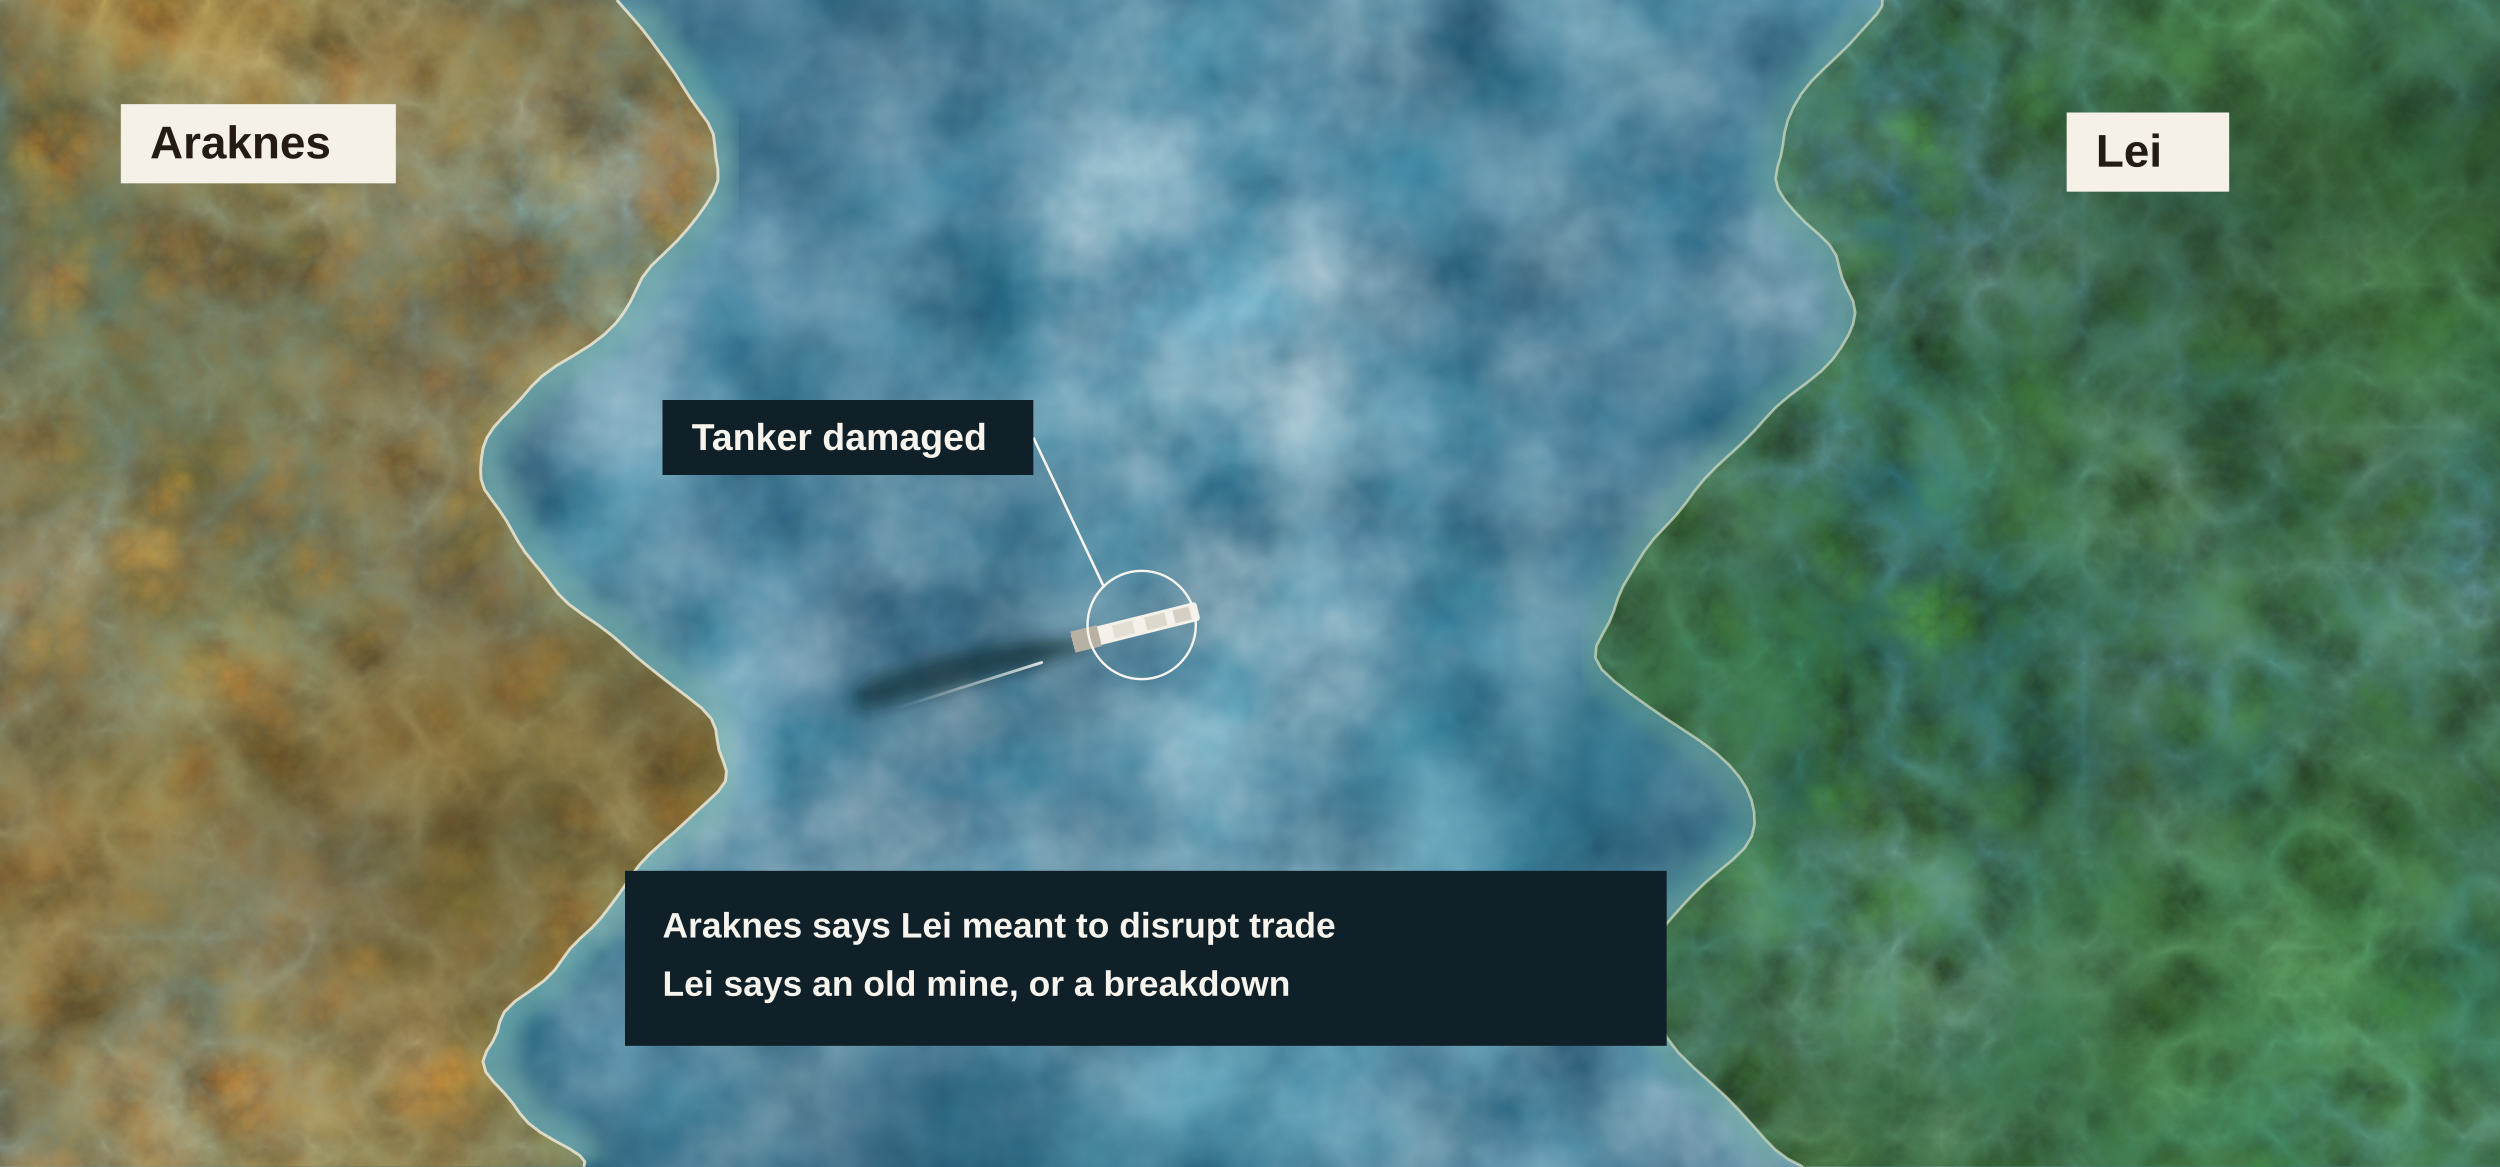
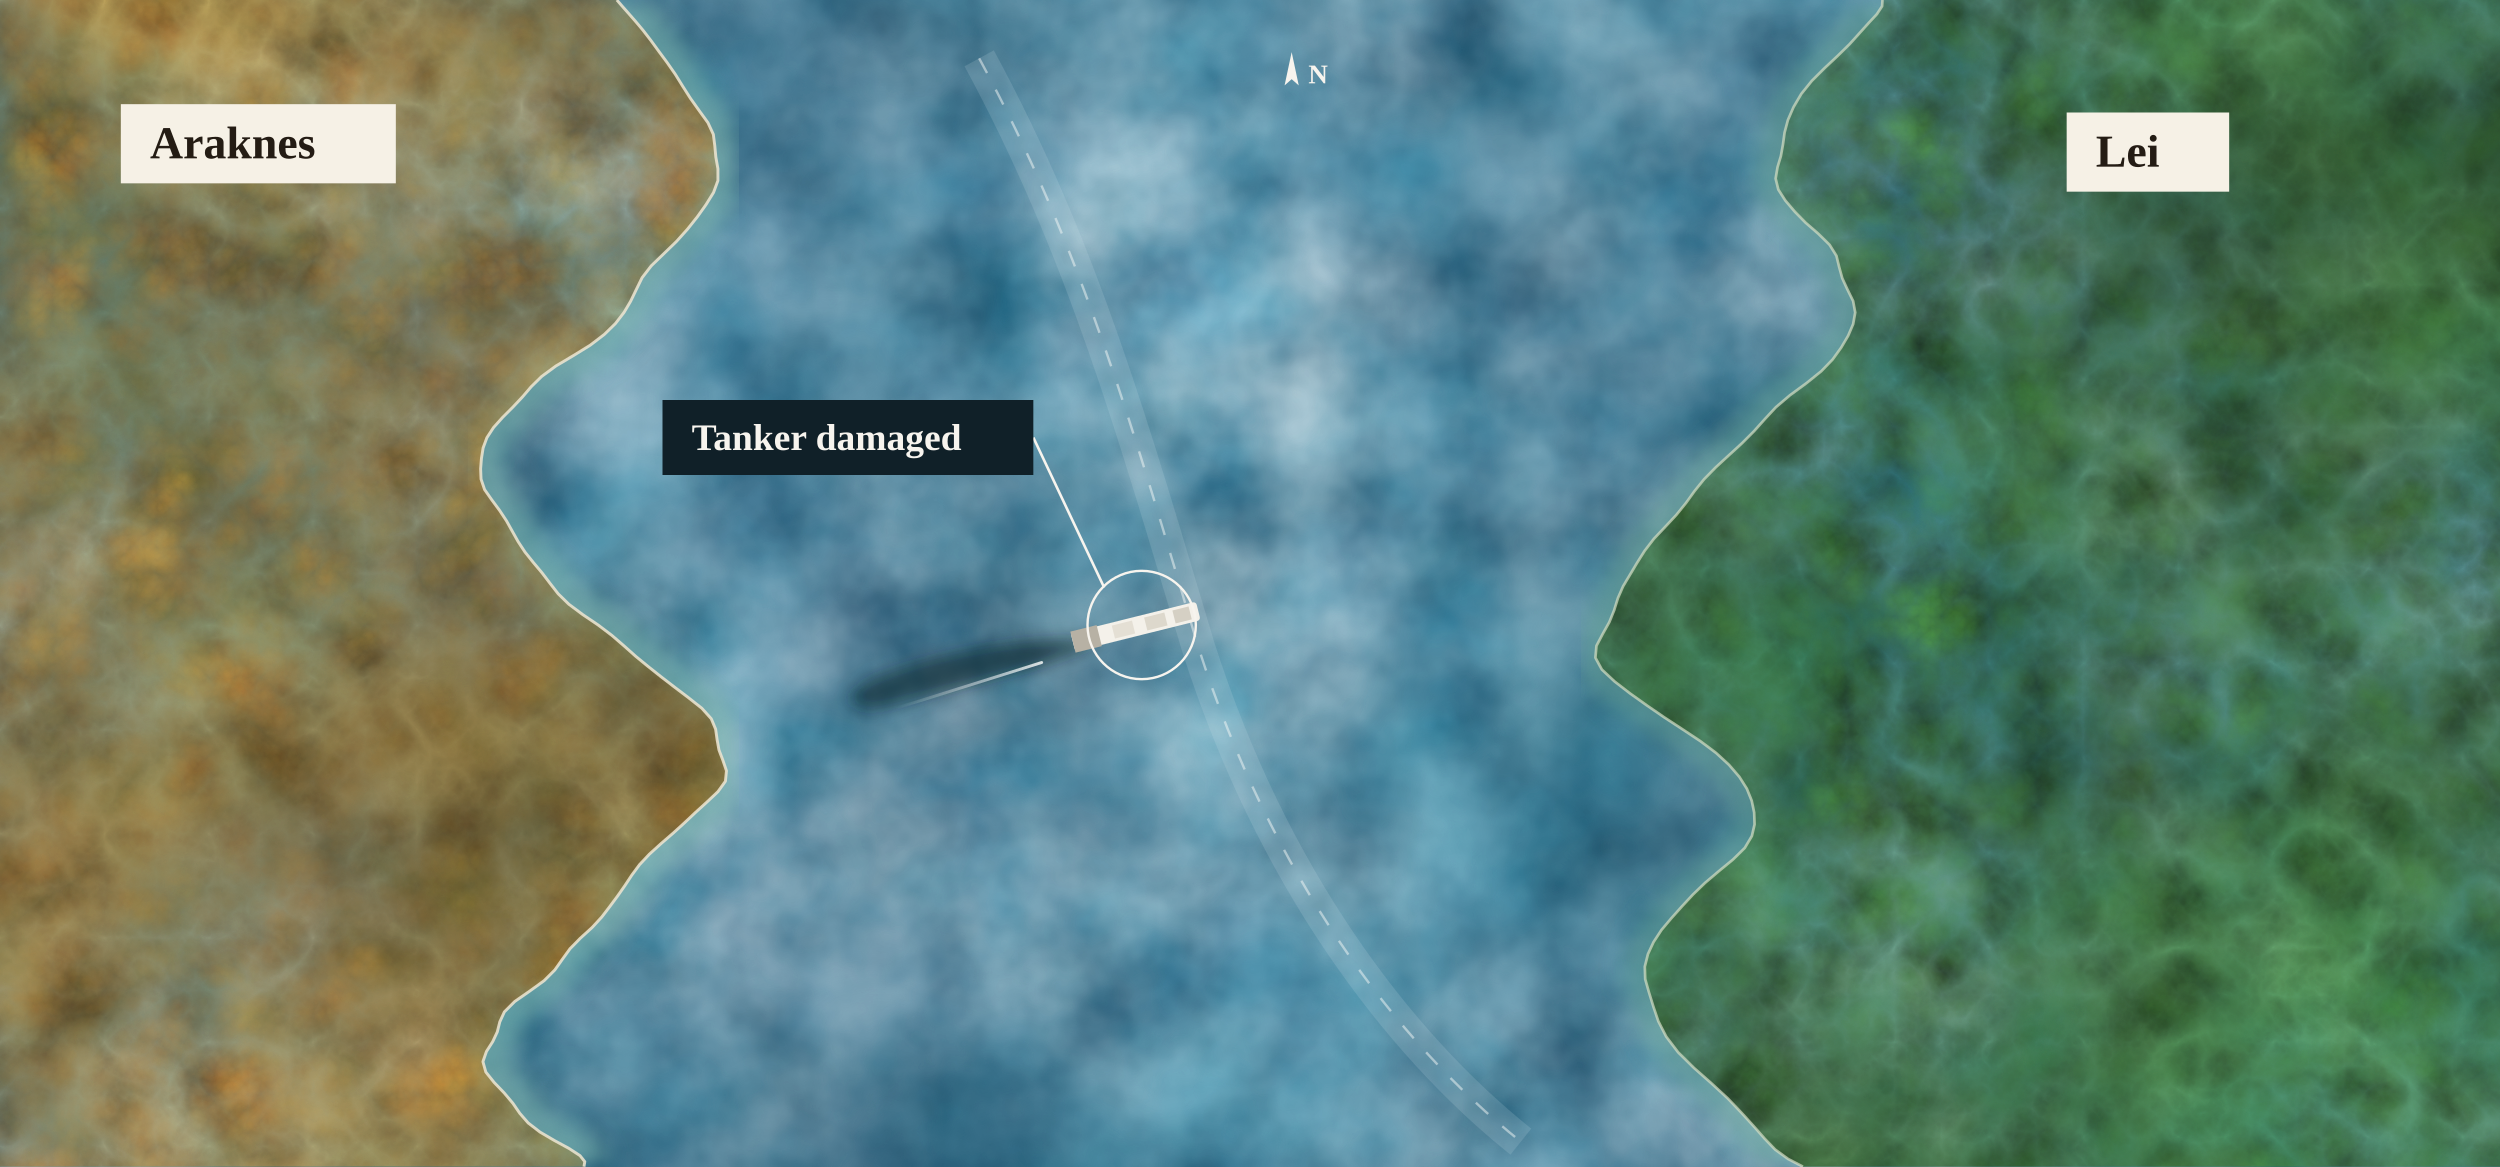
<svg xmlns="http://www.w3.org/2000/svg" viewBox="0 0 1200 560">
+   <style>
+   .sat-layer { display: none; }
+   svg[data-beat="route"] .b-route,
+   svg[data-beat="advice"] .b-route,
+   svg[data-beat="advice"] .b-advice,
+   svg[data-beat="upgrade"] .b-upgrade,
+   svg[data-beat="second"] .b-second,
+   svg[data-beat="second"] .b-read,
+   svg[data-beat="acts"] .b-second,
+   svg[data-beat="acts"] .b-acts,
+   svg[data-beat="lei"] .b-second,
+   svg[data-beat="lei"] .b-acts,
+   svg[data-beat="lei"] .b-lei { display: inline; }
+ </style>
  <defs>
    <filter id="sea" x="0" y="0" width="100%" height="100%" color-interpolation-filters="sRGB">
      <feTurbulence type="fractalNoise" baseFrequency="0.018" numOctaves="4" seed="2" result="a" />
      <feTurbulence type="fractalNoise" baseFrequency="0.004" numOctaves="3" seed="6" result="b" />
      <feBlend in="a" in2="b" mode="multiply" result="n" />
      <feColorMatrix in="n" type="matrix" values="         0.15 0.10 0.05 0 0.02         0.22 0.28 0.08 0 0.10         0.25 0.30 0.12 0 0.16         0 0 0 1 0" />
      <feComponentTransfer>
        <feFuncR type="linear" slope="1.35" intercept="-0.08" />
        <feFuncG type="linear" slope="1.25" intercept="-0.04" />
        <feFuncB type="linear" slope="1.15" intercept="0.0" />
      </feComponentTransfer>
    </filter>
    <filter id="arid" x="0" y="0" width="100%" height="100%" color-interpolation-filters="sRGB">
      <feTurbulence type="turbulence" baseFrequency="0.02" numOctaves="5" seed="11" result="a" />
      <feTurbulence type="fractalNoise" baseFrequency="0.004" numOctaves="3" seed="15" result="b" />
      <feBlend in="a" in2="b" mode="multiply" result="n" />
      <feColorMatrix in="n" type="matrix" values="         0.55 0.30 0.08 0 0.16         0.32 0.36 0.06 0 0.12         0.12 0.14 0.05 0 0.06         0 0 0 1 0" />
      <feComponentTransfer>
        <feFuncR type="linear" slope="1.2" intercept="-0.02" />
        <feFuncG type="linear" slope="1.15" intercept="-0.02" />
        <feFuncB type="linear" slope="1.05" intercept="-0.02" />
      </feComponentTransfer>
    </filter>
    <filter id="green" x="0" y="0" width="100%" height="100%" color-interpolation-filters="sRGB">
      <feTurbulence type="turbulence" baseFrequency="0.022" numOctaves="5" seed="21" result="a" />
      <feTurbulence type="fractalNoise" baseFrequency="0.005" numOctaves="3" seed="24" result="b" />
      <feBlend in="a" in2="b" mode="multiply" result="n" />
      <feColorMatrix in="n" type="matrix" values="         0.16 0.18 0.05 0 0.05         0.22 0.40 0.08 0 0.08         0.10 0.16 0.06 0 0.05         0 0 0 1 0" />
      <feComponentTransfer>
        <feFuncR type="linear" slope="1.15" intercept="-0.02" />
        <feFuncG type="linear" slope="1.2" intercept="-0.02" />
        <feFuncB type="linear" slope="1.05" intercept="-0.02" />
      </feComponentTransfer>
    </filter>
    <filter id="shore" x="-5%" y="-5%" width="110%" height="110%">
      <feGaussianBlur stdDeviation="5" />
    </filter>
    <filter id="slick" x="-30%" y="-30%" width="160%" height="160%">
      <feGaussianBlur stdDeviation="3.5" />
    </filter>
    <linearGradient id="wake" x1="0" y1="0" x2="1" y2="0">
      <stop offset="0" stop-color="#f4f7f6" stop-opacity="0" />
      <stop offset="1" stop-color="#f4f7f6" stop-opacity="0.85" />
    </linearGradient>
    <clipPath id="arak">
      <path d="M296.1,0.0 L298.5,2.8 L301.5,6.2 L305.0,10.2 L308.7,14.6 L312.4,19.4 L316.2,24.6 L320.2,30.0 L324.1,35.6 L327.7,41.4 L331.4,47.2 L335.6,53.1 L339.8,58.9 L342.4,64.5 L343.1,70.0 L343.6,75.4 L344.6,81.0 L344.6,86.7 L342.5,92.4 L338.9,98.2 L334.7,104.1 L330.0,110.0 L324.7,115.9 L318.6,121.8 L312.6,127.6 L308.2,133.3 L305.4,139.0 L302.7,144.6 L299.5,150.0 L295.4,155.3 L290.1,160.5 L283.3,165.7 L275.2,170.7 L266.8,175.7 L260.0,180.7 L255.0,185.6 L250.8,190.5 L246.2,195.4 L241.3,200.3 L236.9,205.2 L233.7,210.1 L231.9,215.0 L231.1,220.0 L230.7,225.0 L230.9,230.0 L232.6,235.0 L236.1,240.0 L239.8,245.0 L243.1,250.0 L245.9,255.0 L248.7,260.0 L252.0,265.0 L256.0,270.0 L260.2,275.0 L264.0,280.0 L267.9,285.0 L273.0,290.0 L279.7,295.0 L287.1,300.0 L293.7,305.0 L299.5,310.0 L305.1,315.0 L311.2,320.0 L317.5,325.0 L324.0,330.0 L330.6,335.0 L336.9,340.0 L341.4,345.0 L343.5,350.0 L344.2,355.0 L345.1,360.0 L347.0,365.0 L348.7,370.0 L348.2,375.0 L344.6,380.0 L339.3,385.0 L333.8,390.0 L328.5,395.0 L323.0,400.0 L317.2,405.0 L311.7,410.0 L307.0,415.0 L303.3,420.0 L300.0,425.0 L296.5,430.0 L292.8,435.0 L288.9,440.1 L284.2,445.2 L278.6,450.3 L273.6,455.4 L269.9,460.5 L266.3,465.6 L261.2,470.7 L254.3,475.7 L247.1,480.7 L242.1,485.7 L239.9,490.5 L238.7,495.3 L236.5,500.0 L233.5,504.7 L231.8,509.6 L233.2,514.6 L237.2,519.6 L242.0,524.6 L246.2,529.6 L249.5,534.4 L253.5,539.0 L259.2,543.4 L266.2,547.5 L273.2,551.3 L278.4,554.7 L280.7,557.6 L280.3,560.0 L0,560 L0,0 Z" />
    </clipPath>
    <clipPath id="lei">
      <path d="M903.6,0.0 L903.4,3.0 L900.9,6.8 L896.9,11.1 L892.5,16.0 L887.7,21.3 L882.0,26.9 L875.7,32.8 L869.6,38.9 L864.6,45.1 L860.9,51.4 L858.2,57.6 L856.6,63.6 L855.8,69.5 L854.8,75.0 L853.2,80.3 L852.3,85.7 L853.6,91.0 L857.0,96.3 L861.5,101.6 L866.7,106.9 L872.8,112.2 L878.2,117.5 L881.5,122.8 L882.8,128.2 L884.3,133.6 L886.8,139.0 L889.5,144.5 L890.5,150.0 L889.5,155.6 L887.1,161.2 L883.8,166.8 L879.7,172.5 L874.2,178.2 L867.1,183.9 L859.2,189.7 L852.4,195.5 L847.1,201.2 L841.9,207.0 L836.1,212.8 L829.9,218.5 L823.6,224.3 L818.0,230.0 L813.4,235.7 L809.3,241.4 L804.7,247.1 L799.3,252.9 L793.9,258.6 L789.5,264.3 L785.9,270.0 L782.5,275.7 L779.1,281.4 L776.6,287.1 L774.8,292.9 L772.5,298.6 L769.3,304.3 L766.3,310.0 L765.8,315.7 L768.9,321.4 L775.0,327.1 L782.5,332.9 L790.5,338.6 L798.8,344.3 L807.5,350.0 L816.1,355.7 L823.7,361.4 L829.9,367.1 L834.9,372.9 L838.5,378.6 L840.8,384.3 L842.0,390.0 L842.2,395.7 L840.9,401.3 L837.5,407.0 L831.8,412.6 L825.0,418.2 L818.4,423.8 L812.6,429.4 L807.4,435.0 L802.3,440.7 L797.5,446.4 L793.7,452.2 L791.0,458.0 L789.5,464.0 L789.7,470.0 L791.5,476.3 L793.6,483.1 L796.0,490.2 L799.8,497.6 L805.5,505.1 L813.1,512.6 L821.5,520.0 L829.3,527.2 L835.9,534.1 L841.8,540.6 L847.0,546.5 L852.1,551.8 L858.3,556.3 L865.4,560.0 L1200,560 L1200,0 Z" />
    </clipPath>
  </defs>
  <rect width="1200" height="560" filter="url(#sea)" />
+   <path d="M470,28 C520,120 545,210 575,310 C610,420 670,500 730,548" fill="none" stroke="#d5e6ee" stroke-width="16" opacity="0.16" />
+   <path d="M470,28 C520,120 545,210 575,310 C610,420 670,500 730,548" fill="none" stroke="#f4f7f6" stroke-width="1.15" stroke-dasharray="8 9" opacity="0.5" />
+   <g transform="translate(620,36)" fill="#f7f4ee" font-family="Source Sans 3, Liberation Sans, sans-serif" font-size="13" font-weight="700">
+     <polygon points="0,-11 3.4,5 0,2 -3.4,5" />
+     <text x="8" y="4">N</text>
+   </g>
  <path d="M296.1,0.0 L298.5,2.8 L301.5,6.2 L305.0,10.2 L308.7,14.6 L312.4,19.4 L316.2,24.6 L320.2,30.0 L324.1,35.6 L327.7,41.4 L331.4,47.2 L335.6,53.1 L339.8,58.9 L342.4,64.5 L343.1,70.0 L343.6,75.4 L344.6,81.0 L344.6,86.7 L342.5,92.4 L338.9,98.2 L334.7,104.1 L330.0,110.0 L324.7,115.9 L318.6,121.8 L312.6,127.6 L308.2,133.3 L305.4,139.0 L302.7,144.6 L299.5,150.0 L295.4,155.3 L290.1,160.5 L283.3,165.7 L275.2,170.7 L266.8,175.7 L260.0,180.7 L255.0,185.6 L250.8,190.5 L246.2,195.4 L241.3,200.3 L236.9,205.2 L233.7,210.1 L231.9,215.0 L231.1,220.0 L230.7,225.0 L230.9,230.0 L232.6,235.0 L236.1,240.0 L239.8,245.0 L243.1,250.0 L245.9,255.0 L248.7,260.0 L252.0,265.0 L256.0,270.0 L260.2,275.0 L264.0,280.0 L267.9,285.0 L273.0,290.0 L279.7,295.0 L287.1,300.0 L293.7,305.0 L299.5,310.0 L305.1,315.0 L311.2,320.0 L317.5,325.0 L324.0,330.0 L330.6,335.0 L336.9,340.0 L341.4,345.0 L343.5,350.0 L344.2,355.0 L345.1,360.0 L347.0,365.0 L348.7,370.0 L348.2,375.0 L344.6,380.0 L339.3,385.0 L333.8,390.0 L328.5,395.0 L323.0,400.0 L317.2,405.0 L311.7,410.0 L307.0,415.0 L303.3,420.0 L300.0,425.0 L296.5,430.0 L292.8,435.0 L288.9,440.1 L284.2,445.2 L278.6,450.3 L273.6,455.4 L269.9,460.5 L266.3,465.6 L261.2,470.7 L254.3,475.7 L247.1,480.7 L242.1,485.7 L239.9,490.5 L238.7,495.3 L236.5,500.0 L233.5,504.7 L231.8,509.6 L233.2,514.6 L237.2,519.6 L242.0,524.6 L246.2,529.6 L249.5,534.4 L253.5,539.0 L259.2,543.4 L266.2,547.5 L273.2,551.3 L278.4,554.7 L280.7,557.6 L280.3,560.0" fill="none" stroke="#7eb8ad" stroke-width="22" stroke-linejoin="round" opacity="0.55" filter="url(#shore)" />
  <path d="M903.6,0.0 L903.4,3.0 L900.9,6.8 L896.9,11.1 L892.5,16.0 L887.7,21.3 L882.0,26.9 L875.7,32.8 L869.6,38.9 L864.6,45.1 L860.9,51.4 L858.2,57.6 L856.6,63.6 L855.8,69.5 L854.8,75.0 L853.2,80.3 L852.3,85.7 L853.6,91.0 L857.0,96.3 L861.5,101.6 L866.7,106.9 L872.8,112.2 L878.2,117.5 L881.5,122.8 L882.8,128.2 L884.3,133.6 L886.8,139.0 L889.5,144.5 L890.5,150.0 L889.5,155.6 L887.1,161.2 L883.8,166.8 L879.7,172.5 L874.2,178.2 L867.1,183.9 L859.2,189.7 L852.4,195.5 L847.1,201.2 L841.9,207.0 L836.1,212.8 L829.9,218.5 L823.6,224.3 L818.0,230.0 L813.4,235.7 L809.3,241.4 L804.7,247.1 L799.3,252.9 L793.9,258.6 L789.5,264.3 L785.9,270.0 L782.5,275.7 L779.1,281.4 L776.6,287.1 L774.8,292.9 L772.5,298.6 L769.3,304.3 L766.3,310.0 L765.8,315.7 L768.9,321.4 L775.0,327.1 L782.5,332.9 L790.5,338.6 L798.8,344.3 L807.5,350.0 L816.1,355.7 L823.7,361.4 L829.9,367.1 L834.9,372.9 L838.5,378.6 L840.8,384.3 L842.0,390.0 L842.2,395.7 L840.9,401.3 L837.5,407.0 L831.8,412.6 L825.0,418.2 L818.4,423.8 L812.6,429.4 L807.4,435.0 L802.3,440.7 L797.5,446.4 L793.7,452.2 L791.0,458.0 L789.5,464.0 L789.7,470.0 L791.5,476.3 L793.6,483.1 L796.0,490.2 L799.8,497.6 L805.5,505.1 L813.1,512.6 L821.5,520.0 L829.3,527.2 L835.9,534.1 L841.8,540.6 L847.0,546.5 L852.1,551.8 L858.3,556.3 L865.4,560.0" fill="none" stroke="#6aa898" stroke-width="20" stroke-linejoin="round" opacity="0.5" filter="url(#shore)" />
  <g clip-path="url(#arak)">
    <rect width="1200" height="560" filter="url(#arid)" />
  </g>
  <g clip-path="url(#lei)">
    <rect width="1200" height="560" filter="url(#green)" />
  </g>
  <path d="M296.1,0.0 L298.5,2.8 L301.5,6.2 L305.0,10.2 L308.7,14.6 L312.4,19.4 L316.2,24.6 L320.2,30.0 L324.1,35.6 L327.7,41.4 L331.4,47.2 L335.6,53.1 L339.8,58.9 L342.4,64.5 L343.1,70.0 L343.6,75.4 L344.6,81.0 L344.6,86.7 L342.5,92.4 L338.9,98.2 L334.7,104.1 L330.0,110.0 L324.7,115.9 L318.6,121.8 L312.6,127.6 L308.2,133.3 L305.4,139.0 L302.7,144.6 L299.5,150.0 L295.4,155.3 L290.1,160.5 L283.3,165.7 L275.2,170.7 L266.8,175.7 L260.0,180.7 L255.0,185.6 L250.8,190.5 L246.2,195.4 L241.3,200.3 L236.9,205.2 L233.7,210.1 L231.9,215.0 L231.1,220.0 L230.7,225.0 L230.9,230.0 L232.6,235.0 L236.1,240.0 L239.8,245.0 L243.1,250.0 L245.9,255.0 L248.7,260.0 L252.0,265.0 L256.0,270.0 L260.2,275.0 L264.0,280.0 L267.9,285.0 L273.0,290.0 L279.7,295.0 L287.1,300.0 L293.7,305.0 L299.5,310.0 L305.1,315.0 L311.2,320.0 L317.5,325.0 L324.0,330.0 L330.6,335.0 L336.9,340.0 L341.4,345.0 L343.5,350.0 L344.2,355.0 L345.1,360.0 L347.0,365.0 L348.7,370.0 L348.2,375.0 L344.6,380.0 L339.3,385.0 L333.8,390.0 L328.5,395.0 L323.0,400.0 L317.2,405.0 L311.7,410.0 L307.0,415.0 L303.3,420.0 L300.0,425.0 L296.5,430.0 L292.8,435.0 L288.9,440.1 L284.2,445.2 L278.6,450.3 L273.6,455.4 L269.9,460.5 L266.3,465.6 L261.2,470.7 L254.3,475.7 L247.1,480.7 L242.1,485.7 L239.9,490.5 L238.7,495.3 L236.5,500.0 L233.5,504.7 L231.8,509.6 L233.2,514.6 L237.2,519.6 L242.0,524.6 L246.2,529.6 L249.5,534.4 L253.5,539.0 L259.2,543.4 L266.2,547.5 L273.2,551.3 L278.4,554.7 L280.7,557.6 L280.3,560.0" fill="none" stroke="#efe6d2" stroke-width="1.4" stroke-linejoin="round" opacity="0.85" />
  <path d="M903.6,0.0 L903.4,3.0 L900.9,6.8 L896.9,11.1 L892.5,16.0 L887.7,21.3 L882.0,26.9 L875.7,32.8 L869.6,38.9 L864.6,45.1 L860.9,51.4 L858.2,57.6 L856.6,63.6 L855.8,69.5 L854.8,75.0 L853.2,80.3 L852.3,85.7 L853.6,91.0 L857.0,96.3 L861.5,101.6 L866.7,106.9 L872.8,112.2 L878.2,117.5 L881.5,122.8 L882.8,128.2 L884.3,133.6 L886.8,139.0 L889.5,144.5 L890.5,150.0 L889.5,155.6 L887.1,161.2 L883.8,166.8 L879.7,172.5 L874.2,178.2 L867.1,183.9 L859.2,189.7 L852.4,195.5 L847.1,201.2 L841.9,207.0 L836.1,212.8 L829.9,218.5 L823.6,224.3 L818.0,230.0 L813.4,235.7 L809.3,241.4 L804.7,247.1 L799.3,252.9 L793.9,258.6 L789.5,264.3 L785.9,270.0 L782.5,275.7 L779.1,281.4 L776.6,287.1 L774.8,292.9 L772.5,298.6 L769.3,304.3 L766.3,310.0 L765.8,315.7 L768.9,321.4 L775.0,327.1 L782.5,332.9 L790.5,338.6 L798.8,344.3 L807.5,350.0 L816.1,355.7 L823.7,361.4 L829.9,367.1 L834.9,372.9 L838.5,378.6 L840.8,384.3 L842.0,390.0 L842.2,395.7 L840.9,401.3 L837.5,407.0 L831.8,412.6 L825.0,418.2 L818.4,423.8 L812.6,429.4 L807.4,435.0 L802.3,440.7 L797.5,446.4 L793.7,452.2 L791.0,458.0 L789.5,464.0 L789.7,470.0 L791.5,476.3 L793.6,483.1 L796.0,490.2 L799.8,497.6 L805.5,505.1 L813.1,512.6 L821.5,520.0 L829.3,527.2 L835.9,534.1 L841.8,540.6 L847.0,546.5 L852.1,551.8 L858.3,556.3 L865.4,560.0" fill="none" stroke="#d5dec4" stroke-width="1.3" stroke-linejoin="round" opacity="0.7" />
  <g filter="url(#slick)" opacity="0.55">
    <path d="M528,308 C510,318 470,328 430,338 C410,344 400,336 418,326 C450,312 500,304 528,308 Z" fill="#06161c" />
  </g>
  <line x1="500" y1="318" x2="430" y2="340" stroke="url(#wake)" stroke-width="1.4" stroke-linecap="round" />
  <g transform="translate(548,300) rotate(-14)">
    <rect x="-34" y="-4.6" width="62" height="9.2" rx="1.6" fill="#f4f1ea" />
    <rect x="-34" y="-5.2" width="13" height="10.4" fill="#b7b1a4" />
    <rect x="-14" y="-3.2" width="10" height="6.4" fill="#e4dfd4" />
    <rect x="2" y="-3.2" width="10" height="6.4" fill="#ddd8cc" />
    <rect x="16" y="-3.2" width="8" height="6.4" fill="#d5d0c4" />
  </g>
  <circle cx="548" cy="300" r="26" fill="none" stroke="#f7f4ee" stroke-width="1.15" />
  <line x1="530" y1="282" x2="496" y2="210" stroke="#f7f4ee" stroke-width="1.25" />
-   <g font-family="Liberation Sans, DejaVu Sans, sans-serif" font-weight="700">
+   <g font-family="Source Sans 3, Liberation Sans, sans-serif" font-weight="700">
    <rect x="58" y="50" width="132" height="38" fill="#f6f1e6" />
    <text x="72" y="76" fill="#241c14" font-size="22">Araknes</text>
    <rect x="992" y="54" width="78" height="38" fill="#f6f1e6" />
    <text x="1006" y="80" fill="#241c14" font-size="22">Lei</text>
    <rect x="318" y="192" width="178" height="36" fill="#102028" />
    <text x="332" y="216" fill="#f7f4ee" font-size="18">Tanker damaged</text>
-     <rect x="300" y="418" width="500" height="84" fill="#102028" />
-     <text x="318" y="450" fill="#f7f4ee" font-size="17">Araknes says Lei meant to disrupt trade</text>
-     <text x="318" y="478" fill="#f7f4ee" font-size="17">Lei says an old mine, or a breakdown</text>
+   </g>
+   <g class="sat-layer b-route" font-family="Source Sans 3, Liberation Sans, sans-serif" font-weight="700">
+     <rect x="300" y="418" width="520" height="84" fill="#102028" />
+     <text x="318" y="450" fill="#f7f4ee" font-size="18">Araknes says Lei meant to disrupt trade</text>
+     <text x="318" y="478" fill="#f7f4ee" font-size="18">Lei says an old mine, or a breakdown</text>
+   </g>
+   <g class="sat-layer b-advice" font-family="Source Sans 3, Liberation Sans, sans-serif" font-weight="700">
+     <circle cx="430" cy="168" r="16" fill="none" stroke="#f7f4ee" stroke-width="1.4" />
+     <circle cx="430" cy="168" r="16" fill="none" stroke="#f7f4ee" stroke-width="1.15" class="sat-motion">
+       <animate attributeName="r" values="14;48" dur="3.6s" repeatCount="indefinite" />
+       <animate attributeName="opacity" values="0.75;0" dur="3.6s" repeatCount="indefinite" />
+     </circle>
+     <line x1="446" y1="176" x2="520" y2="268" stroke="#f7f4ee" stroke-width="1.15" stroke-dasharray="3 4" />
+     <rect x="348" y="96" width="186" height="34" fill="#102028" />
+     <text x="362" y="119" fill="#f7f4ee" font-size="17">Asking ORACLE</text>
+   </g>
+   <g class="sat-layer b-upgrade" font-family="Source Sans 3, Liberation Sans, sans-serif" font-weight="700">
+     <g fill="none" stroke="#e7d7b2" stroke-width="1.35">
+       <circle cx="470" cy="188" r="20" />
+       <circle cx="655" cy="236" r="20" />
+       <circle cx="600" cy="392" r="20" />
+     </g>
+     <g fill="none" stroke="#e7d7b2" stroke-width="1.1" class="sat-motion">
+       <circle cx="470" cy="188" r="20">
+         <animate attributeName="r" values="18;42" dur="4.4s" repeatCount="indefinite" />
+         <animate attributeName="opacity" values="0.7;0" dur="4.4s" repeatCount="indefinite" />
+       </circle>
+       <circle cx="655" cy="236" r="20">
+         <animate attributeName="r" values="18;42" dur="4.4s" begin="1.4s" repeatCount="indefinite" />
+         <animate attributeName="opacity" values="0.7;0" dur="4.4s" begin="1.4s" repeatCount="indefinite" />
+       </circle>
+       <circle cx="600" cy="392" r="20">
+         <animate attributeName="r" values="18;42" dur="4.4s" begin="2.8s" repeatCount="indefinite" />
+         <animate attributeName="opacity" values="0.7;0" dur="4.4s" begin="2.8s" repeatCount="indefinite" />
+       </circle>
+     </g>
+     <rect x="500" y="78" width="168" height="34" fill="#102028" />
+     <text x="514" y="101" fill="#f7f4ee" font-size="17">On the watch</text>
+   </g>
+   <g class="sat-layer b-second">
+     <g transform="translate(700,198) rotate(-8)">
+       <rect x="-16" y="-3" width="30" height="6" rx="1" fill="#e7e2d6" />
+       <rect x="-16" y="-3.3" width="7" height="6.6" fill="#b3ad9f" />
+     </g>
+     <circle cx="700" cy="198" r="16" fill="none" stroke="#f7f4ee" stroke-width="1.15" stroke-dasharray="2.4 2.2" />
+     <circle cx="700" cy="198" r="16" fill="none" stroke="#f7f4ee" stroke-width="1" class="sat-motion">
+       <animate attributeName="r" values="16;34" dur="3.2s" repeatCount="indefinite" />
+       <animate attributeName="opacity" values="0.7;0" dur="3.2s" repeatCount="indefinite" />
+     </circle>
+     <line x1="688" y1="186" x2="628" y2="128" stroke="#f7f4ee" stroke-width="1.25" />
+     <g font-family="Source Sans 3, Liberation Sans, sans-serif" font-weight="700">
+       <rect x="496" y="96" width="132" height="34" fill="#102028" />
+       <text x="510" y="119" fill="#f7f4ee" font-size="17">No contact</text>
+     </g>
+   </g>
+   <g class="sat-layer b-read" font-family="Source Sans 3, Liberation Sans, sans-serif" font-weight="700">
+     <rect x="300" y="430" width="300" height="72" fill="#102028" />
+     <text x="316" y="460" fill="#f7f4ee" font-size="17">ORACLE 62%</text>
+     <text x="316" y="486" fill="#f7f4ee" font-size="17">Lei may target shipping</text>
+   </g>
+   <g class="sat-layer b-acts" font-family="Source Sans 3, Liberation Sans, sans-serif" font-weight="700">
+     <path d="M400,268 A78,78 0 0 1 468,196" fill="none" stroke="#f4f1ea" stroke-width="1.35" />
+     <path d="M386,280 A104,104 0 0 1 482,180" fill="none" stroke="#f4f1ea" stroke-width="1.05" opacity="0.75" class="sat-motion">
+       <animate attributeName="opacity" values="0.2;0.85;0.2" dur="3.4s" repeatCount="indefinite" />
+     </path>
+     <rect x="292" y="150" width="112" height="32" fill="#102028" />
+     <text x="306" y="172" fill="#f7f4ee" font-size="16">Warning</text>
+     <path d="M390,410 C450,382 510,362 575,352" fill="none" stroke="#f7f4ee" stroke-width="1.25" stroke-dasharray="5 6" class="sat-motion">
+       <animate attributeName="stroke-dashoffset" values="22;0" dur="5.5s" repeatCount="indefinite" />
+     </path>
+     <g transform="translate(575,352) rotate(-10)">
+       <rect x="-26" y="-3.6" width="48" height="7.2" rx="1.2" fill="#f4f1ea" />
+       <rect x="-26" y="-4.1" width="9" height="8.2" fill="#8d2f2c" />
+     </g>
+     <rect x="392" y="424" width="102" height="30" fill="#102028" />
+     <text x="406" y="445" fill="#f7f4ee" font-size="16">Patrols</text>
+     <g transform="translate(690,455) rotate(12)">
+       <rect x="-18" y="-3.2" width="34" height="6.4" rx="1" fill="#e7e2d6" />
+       <rect x="-18" y="-3.6" width="7" height="7.2" fill="#b3ad9f" />
+     </g>
+     <circle cx="690" cy="455" r="22" fill="none" stroke="#f7f4ee" stroke-width="1.2" />
+     <rect x="720" y="424" width="128" height="30" fill="#102028" />
+     <text x="732" y="445" fill="#f7f4ee" font-size="16">Inspection</text>
+     <rect x="968" y="188" width="156" height="32" fill="#f6f1e6" />
+     <text x="980" y="210" fill="#241c14" font-size="16">Talks frozen</text>
+   </g>
+   <g class="sat-layer b-lei" font-family="Source Sans 3, Liberation Sans, sans-serif" font-weight="700">
+     <path d="M860,118 C830,128 800,138 770,150" fill="none" stroke="#f7f4ee" stroke-width="1.2" stroke-dasharray="5 6" class="sat-motion">
+       <animate attributeName="stroke-dashoffset" values="22;0" dur="6s" repeatCount="indefinite" />
+     </path>
+     <path d="M780,530 C730,520 680,508 640,498" fill="none" stroke="#f7f4ee" stroke-width="1.2" stroke-dasharray="5 6" class="sat-motion">
+       <animate attributeName="stroke-dashoffset" values="22;0" dur="6.5s" repeatCount="indefinite" />
+     </path>
+     <g transform="translate(770,150) rotate(168)">
+       <rect x="-28" y="-3.5" width="52" height="7" rx="1.2" fill="#d7dbe0" />
+       <rect x="14" y="-4.2" width="10" height="8.4" fill="#1c2430" />
+       <rect x="-6" y="-2.3" width="8" height="4.6" fill="#1c2430" />
+     </g>
+     <g transform="translate(640,498) rotate(200)">
+       <rect x="-28" y="-3.5" width="52" height="7" rx="1.2" fill="#d7dbe0" />
+       <rect x="14" y="-4.2" width="10" height="8.4" fill="#1c2430" />
+       <rect x="-6" y="-2.3" width="8" height="4.6" fill="#1c2430" />
+     </g>
+     <rect x="990" y="248" width="176" height="32" fill="#f6f1e6" />
+     <text x="1002" y="270" fill="#241c14" font-size="16">Lei naval forces</text>
  </g>
</svg>
